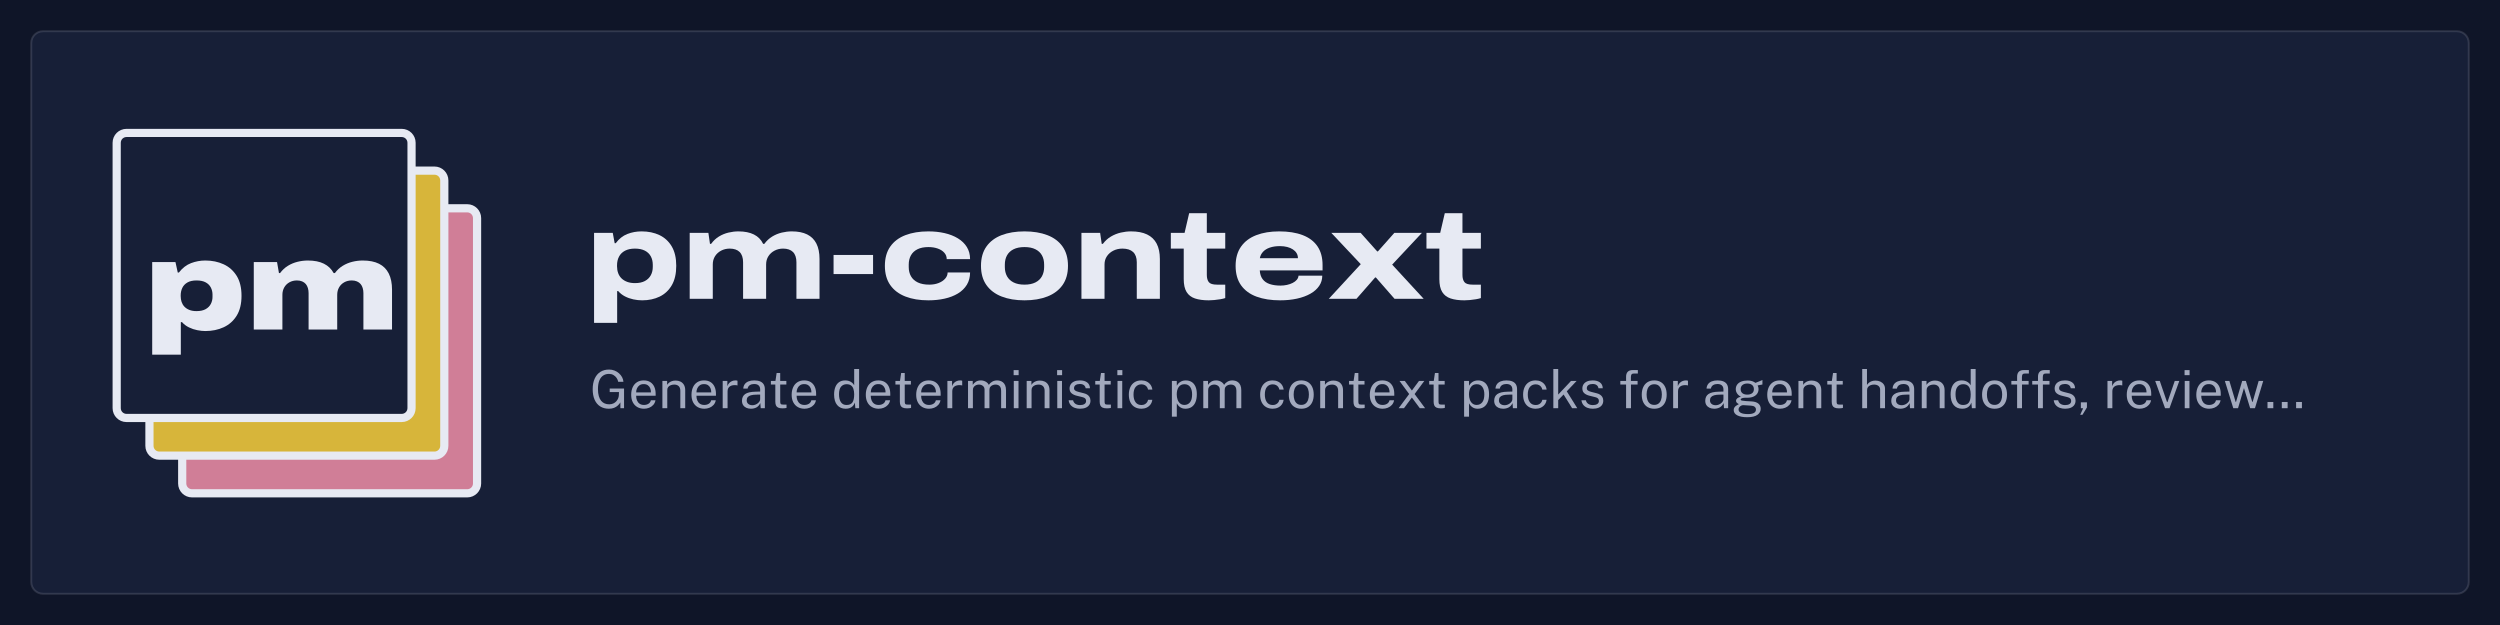
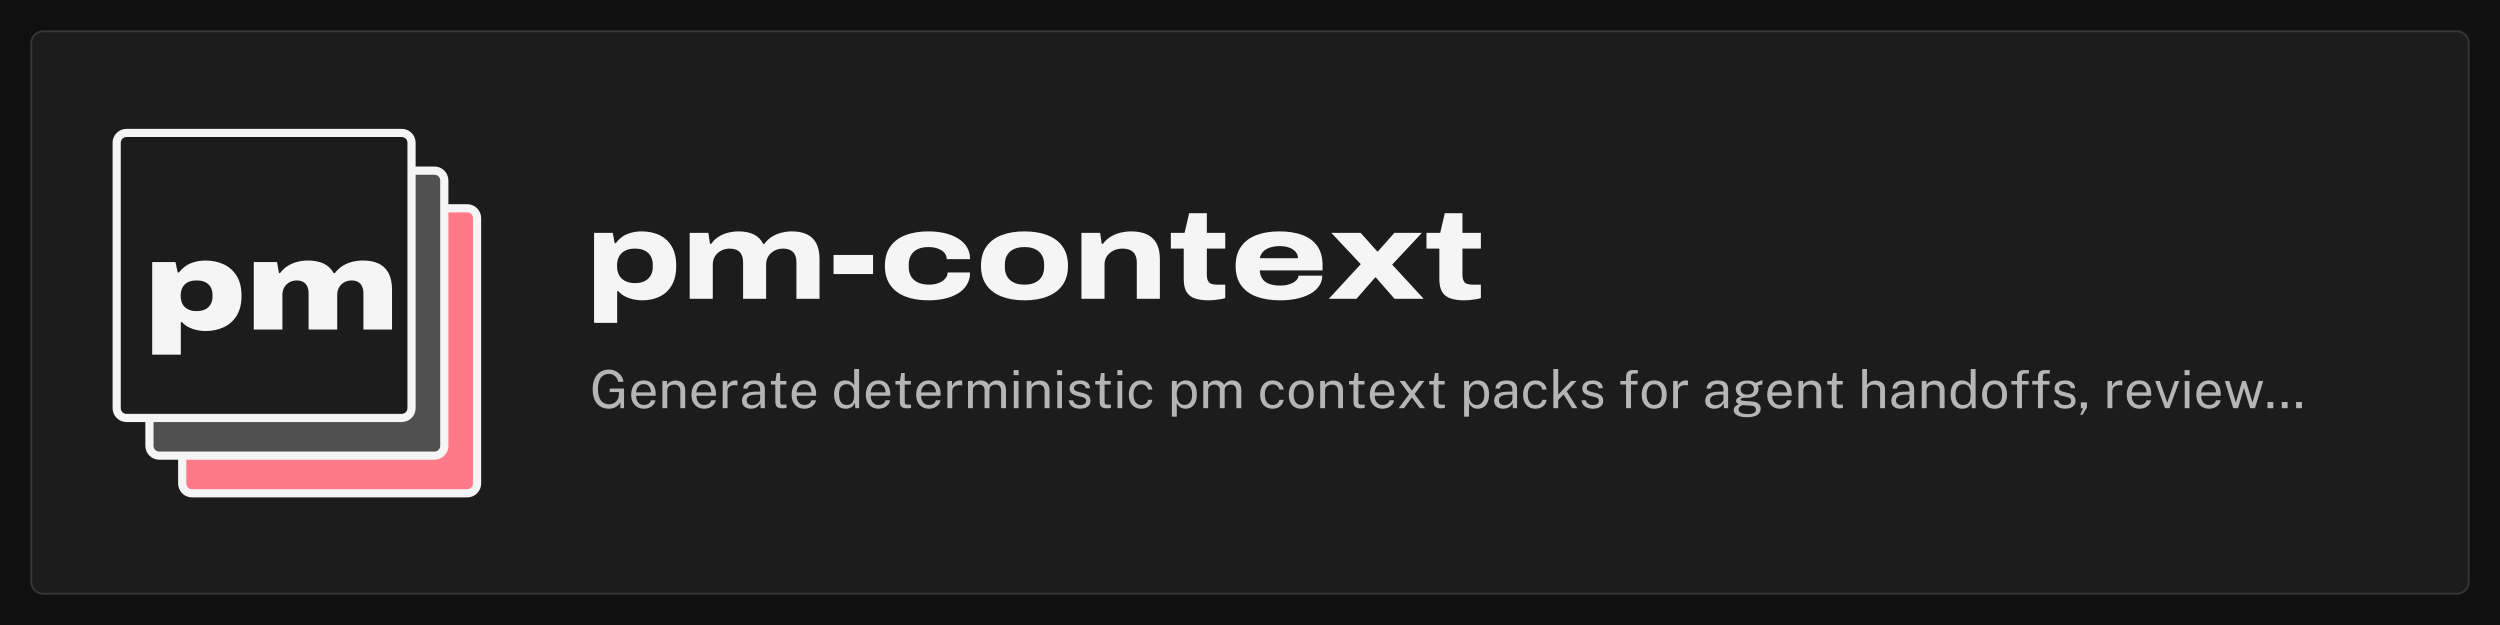
<svg xmlns="http://www.w3.org/2000/svg" width="1280" height="320" viewBox="0 0 1280 320" role="img" aria-label="pm-context: Generate deterministic pm context packs for agent handoffs, reviews, and status briefs">
-   <rect width="1280" height="320" fill="#0F1528" />
-   <rect x="16" y="16" width="1248" height="288" rx="6" fill="#171F37" stroke="#E7EAF3" stroke-opacity=".14" />
-   <g fill="#E7EAF3">
+   <rect width="1280" height="320" fill="#101010" />
+   <rect x="16" y="16" width="1248" height="288" rx="6" fill="#1C1C1C" stroke="#F5F5F5" stroke-opacity=".14" />
+   <g fill="#F5F5F5">
    <g transform="translate(48 58) scale(0.8387097)">
-       <g stroke="#E7EAF3" stroke-width="5" stroke-linejoin="round">
-         <rect x="54" y="58" width="180" height="174" rx="6" fill="#D07E97" />
-         <rect x="34" y="35" width="180" height="174" rx="6" fill="#D7B53A" />
-         <rect x="14" y="12" width="180" height="174" rx="6" fill="#171F37" />
+       <g stroke="#F5F5F5" stroke-width="5" stroke-linejoin="round">
+         <rect x="54" y="58" width="180" height="174" rx="6" fill="#FF7A88" />
+         <rect x="34" y="35" width="180" height="174" rx="6" fill="#505050" />
+         <rect x="14" y="12" width="180" height="174" rx="6" fill="#1C1C1C" />
      </g>
-       <g fill="#E7EAF3">
+       <g fill="#F5F5F5">
        <path transform="translate(31.000 132) scale(0.078 -0.078)" d="M60 -197V528H242L260 446H269Q310 499 364.0 519.5Q418 540 476 540Q555 540 619.0 510.5Q683 481 721.0 420.0Q759 359 759 264Q759 169 721.0 108.0Q683 47 619.0 17.5Q555 -12 476 -12Q448 -12 414.0 -5.5Q380 1 348.0 16.5Q316 32 293 58H284V-197ZM407 144Q451 144 478.5 159.5Q506 175 519.0 200.5Q532 226 532 255V273Q532 303 519.0 328.5Q506 354 478.5 369.0Q451 384 407 384Q363 384 335.5 368.0Q308 352 295.5 325.5Q283 299 283 267V261Q283 237 290.0 216.0Q297 195 312.0 179.0Q327 163 350.5 153.5Q374 144 407 144Z" />
        <path transform="translate(93.010 132) scale(0.078 -0.078)" d="M60 0V528H242L257 442H266Q292 477 327.0 498.5Q362 520 402.5 530.0Q443 540 484 540Q559 540 609.0 515.0Q659 490 685 442H695Q721 477 756.0 498.5Q791 520 831.5 530.0Q872 540 913 540Q990 540 1040.5 514.5Q1091 489 1116.5 438.0Q1142 387 1142 312V0H918V285Q918 306 912.5 324.5Q907 343 896.0 356.0Q885 369 867.5 376.5Q850 384 827 384Q794 384 768.0 369.5Q742 355 727.5 329.5Q713 304 713 271V0H489V285Q489 306 483.5 324.5Q478 343 467.0 356.0Q456 369 438.5 376.5Q421 384 398 384Q365 384 339.0 369.5Q313 355 298.5 329.5Q284 304 284 271V0Z" />
      </g>
    </g>
    <g data-role="name">
      <path transform="translate(300.000 153) scale(0.064 -0.064)" d="M65.022 -192.435V527.543H214.607L229.868 445.087H238.412Q277.585 497.63 331.129 518.587Q384.672 539.543 445.412 539.543Q525.781 539.543 588.183 509.815Q650.585 480.087 686.531 419.087Q722.477 358.087 722.477 264Q722.477 169.913 686.759 108.685Q651.042 47.457 589.553 17.728Q528.064 -12 449.521 -12Q415.129 -12 379.303 -4.359Q343.477 3.283 311.933 19.696Q280.39 36.109 257.846 62.109H249.759V-192.435ZM392.847 125.738Q440.043 125.738 471.424 142.38Q502.804 159.021 518.772 188.402Q534.739 217.782 534.739 255.457V272.087Q534.739 310.761 518.772 340.142Q502.804 369.522 470.967 385.664Q439.13 401.805 391.934 401.805Q344.738 401.805 312.673 384.892Q280.607 367.979 264.683 337.827Q248.759 307.674 248.759 267.457V260.543Q248.759 230.608 257.814 205.728Q266.868 180.847 285.064 163.249Q303.26 145.651 330.184 135.695Q357.108 125.738 392.847 125.738Z" />
      <path transform="translate(348.960 153) scale(0.064 -0.064)" d="M65.022 0V527.543H214.607L227.325 439.717H236.325Q263.238 476.543 298.694 498.272Q334.151 520 374.651 529.772Q415.151 539.543 454.781 539.543Q529.325 539.543 578.868 514.772Q628.412 490 652.585 439.717H662.129Q689.499 476.543 725.183 498.272Q760.868 520 801.368 529.772Q841.868 539.543 881.955 539.543Q955.759 539.543 1004.89 515.185Q1054.02 490.826 1078.835 441.652Q1103.65 392.479 1103.65 318.392V0H918.913V292.761Q918.913 319.696 911.815 340.479Q904.717 361.262 891.206 374.718Q877.695 388.175 857.684 394.99Q837.673 401.805 812.391 401.805Q775.282 401.805 744.26 385.707Q713.238 369.609 694.857 341.142Q676.477 312.674 676.477 275.109V0H492.196V292.761Q492.196 319.696 485.098 340.479Q478 361.262 464.489 374.718Q450.978 388.175 430.967 394.99Q410.956 401.805 385.217 401.805Q348.108 401.805 317.086 385.707Q286.064 369.609 267.912 341.142Q249.759 312.674 249.759 275.109V0Z" />
      <path transform="translate(423.584 153) scale(0.064 -0.064)" d="M50 198.131V350.956H366V198.131Z" />
      <path transform="translate(450.208 153) scale(0.064 -0.064)" d="M392.564 -12Q286.76 -12 208.554 18.5Q130.348 49 87.457 110.228Q44.565 171.457 44.565 264Q44.565 356.543 87.457 417.815Q130.348 479.087 208.554 509.315Q286.76 539.543 392.564 539.543Q461.542 539.543 521.977 525.772Q582.412 512 628.531 483.957Q674.65 455.913 700.368 414.326Q726.085 372.739 726.085 317.652H539.261Q539.261 347.131 519.75 368.914Q500.239 390.696 467.315 402.381Q434.391 414.066 392.564 414.066Q340.369 414.066 305.303 396.609Q270.238 379.153 252.814 347.685Q235.39 316.218 235.39 274V254Q235.39 212.239 253.314 180.543Q271.238 148.847 307.847 131.162Q344.456 113.478 399.738 113.478Q441.108 113.478 474.304 126.434Q507.5 139.391 526.967 161.673Q546.435 183.956 546.435 210.891H726.085Q726.085 154.261 700.139 112.174Q674.194 70.087 628.574 42.543Q582.955 15 522.249 1.5Q461.542 -12 392.564 -12Z" />
      <path transform="translate(499.552 153) scale(0.064 -0.064)" d="M390.391 -12Q285.043 -12 206.837 18.728Q128.63 49.457 85.511 110.685Q42.392 171.913 42.392 264Q42.392 356.543 85.511 417.815Q128.63 479.087 206.837 509.315Q285.043 539.543 390.391 539.543Q495.738 539.543 573.945 509.315Q652.151 479.087 695.27 417.815Q738.39 356.543 738.39 264Q738.39 171.913 695.27 110.685Q652.151 49.457 573.945 18.728Q495.738 -12 390.391 -12ZM390.391 113.478Q442.586 113.478 477.652 131.162Q512.717 148.847 530.141 180.543Q547.565 212.239 547.565 254V274Q547.565 316.218 530.141 347.685Q512.717 379.153 477.652 396.609Q442.586 414.066 390.391 414.066Q338.195 414.066 303.129 396.609Q268.064 379.153 250.64 347.685Q233.216 316.218 233.216 274V254Q233.216 212.239 250.64 180.543Q268.064 148.847 303.129 131.162Q338.195 113.478 390.391 113.478Z" />
      <path transform="translate(549.536 153) scale(0.064 -0.064)" d="M65.022 0V527.543H214.607L227.325 439.717H236.325Q264.238 476.543 300.966 498.272Q337.694 520 379.194 529.772Q420.694 539.543 461.868 539.543Q538.585 539.543 589.716 515.185Q640.846 490.826 666.661 441.652Q692.477 392.479 692.477 318.392V0H507.739V292.761Q507.739 319.696 500.141 340.479Q492.543 361.262 478.032 374.718Q463.521 388.175 442.282 394.99Q421.043 401.805 393.217 401.805Q353.564 401.805 321.042 385.707Q288.521 369.609 269.14 341.142Q249.759 312.674 249.759 275.109V0Z" />
      <path transform="translate(597.856 153) scale(0.064 -0.064)" d="M328.846 -12Q263.238 -12 218.542 2.913Q173.847 17.826 151.097 54.783Q128.348 91.739 128.348 157.826V402.066H25.174V527.543H135.065L171.76 684.804H313.085V527.543H460.433V402.066H313.085V191.738Q313.085 153.651 329.031 133.564Q344.976 113.478 394.693 113.478H460.433V6.087Q446.433 1.087 421.944 -3.185Q397.455 -7.457 372.194 -9.728Q346.933 -12 328.846 -12Z" />
      <path transform="translate(629.920 153) scale(0.064 -0.064)" d="M398.564 -12Q290.586 -12 210.565 17.228Q130.543 46.457 86.468 107.728Q42.392 169 42.392 263.543Q42.392 356.087 85.739 417.587Q129.087 479.087 207.521 509.315Q285.956 539.543 390.847 539.543Q500.738 539.543 578.488 509.859Q656.238 480.174 697.129 420.315Q738.02 360.457 738.02 269.935V227.37H235.759Q238.216 184.891 258.183 157.837Q278.151 130.782 314.76 118.326Q351.369 105.869 401.478 105.869Q427.825 105.869 453.151 111.413Q478.478 116.956 498.815 127.228Q519.152 137.5 531.717 152.097Q544.283 166.695 545.652 185.261H735.65Q735.65 139.826 710.803 103.239Q685.955 66.652 640.792 40.968Q595.629 15.283 533.825 1.641Q472.021 -12 398.564 -12ZM236.303 324.804H540.935Q540.935 347.283 530.424 365.022Q519.913 382.761 500.532 395.446Q481.152 408.131 454.771 414.903Q428.391 421.674 397.195 421.674Q349.999 421.674 315.662 409.718Q281.325 397.761 261.314 375.75Q241.303 353.739 236.303 324.804Z" />
      <path transform="translate(679.840 153) scale(0.064 -0.064)" d="M7.652 0 263.63 277.261 28.087 527.543H262.78L394.955 379.564H400.868L532.13 527.543H752.562L514.845 273.63L767.106 0H533.956L384.521 170.783H378.607L229.085 0Z" />
      <path transform="translate(728.736 153) scale(0.064 -0.064)" d="M328.846 -12Q263.238 -12 218.542 2.913Q173.847 17.826 151.097 54.783Q128.348 91.739 128.348 157.826V402.066H25.174V527.543H135.065L171.76 684.804H313.085V527.543H460.433V402.066H313.085V191.738Q313.085 153.651 329.031 133.564Q344.976 113.478 394.693 113.478H460.433V6.087Q446.433 1.087 421.944 -3.185Q397.455 -7.457 372.194 -9.728Q346.933 -12 328.846 -12Z" />
    </g>
-     <g data-role="tagline" fill="#A2A9BD">
+     <g data-role="tagline" fill="#B5B5B5">
      <path transform="translate(302.000 209) scale(0.0135 -0.0135)" d="M721.75 -20Q531.5 -20 393.578 67.266Q255.656 154.531 181.812 319.719Q107.969 484.906 107.969 719.312Q107.969 954.812 183.703 1122.0Q259.438 1289.188 399.25 1377.594Q539.062 1466 730 1466Q839.25 1466 935.234 1427.906Q1031.219 1389.812 1105.188 1324.156Q1179.156 1258.5 1223.484 1174.984Q1267.812 1091.469 1273.75 1000.312H1076.094Q1061.781 1080.312 1013.906 1148.969Q966.031 1217.625 892.438 1259.562Q818.844 1301.5 726.562 1301.5Q602.406 1301.5 507.75 1240.031Q413.094 1178.562 360.484 1050.656Q307.875 922.75 307.875 723.438Q307.875 568.781 339.969 459.062Q372.062 349.344 429.344 280.422Q486.625 211.5 564.203 179.438Q641.781 147.375 732.406 147.375Q822.625 147.375 890.109 179.062Q957.594 210.75 1002.969 261.422Q1048.344 312.094 1072.422 370.547Q1096.5 429 1099.25 482.875L1105.094 611H753.344V747L1297.219 745.625V0H1158.375V220.375Q1120.406 157.781 1062.031 102.984Q1003.656 48.188 920.078 14.094Q836.5 -20 721.75 -20Z" />
      <path transform="translate(321.791 209) scale(0.0135 -0.0135)" d="M590.281 -20Q445.688 -20 335.656 42.875Q225.625 105.75 163.859 223.75Q102.094 341.75 102.094 506.625Q102.094 669.719 158.031 793.078Q213.969 916.438 320.312 985.219Q426.656 1054 576.906 1054Q722.938 1054 823.797 991.219Q924.656 928.438 977.219 813.5Q1029.781 698.562 1029.781 541.625V473.938H289.188Q288.844 375.844 321.312 296.484Q353.781 217.125 420.109 170.25Q486.438 123.375 586.844 123.375Q685.781 123.375 757.484 168.969Q829.188 214.562 849.25 302.125H1023.281Q1004.656 196.969 939.5 124.953Q874.344 52.938 782.594 16.469Q690.844 -20 590.281 -20ZM289.812 598.75H851.906Q851.906 687.625 821.781 759.188Q791.656 830.75 730.438 872.406Q669.219 914.062 575.594 914.062Q478.5 914.062 414.984 867.484Q351.469 820.906 320.312 748.359Q289.156 675.812 289.812 598.75Z" />
      <path transform="translate(337.087 209) scale(0.0135 -0.0135)" d="M152.5 0V1034H332.094V883.781Q357.375 927.281 401.547 964.891Q445.719 1002.5 509.562 1025.5Q573.406 1048.5 655.719 1048.5Q753.938 1048.5 836.438 1009.562Q918.938 970.625 968.484 888.375Q1018.031 806.125 1018.031 676.188V0H832.781V657.969Q832.781 779.188 769.516 837.688Q706.25 896.188 604.5 896.188Q535.156 896.188 473.828 873.688Q412.5 851.188 374.953 805.703Q337.406 760.219 337.406 690.781V0Z" />
      <path transform="translate(352.666 209) scale(0.0135 -0.0135)" d="M590.281 -20Q445.688 -20 335.656 42.875Q225.625 105.75 163.859 223.75Q102.094 341.75 102.094 506.625Q102.094 669.719 158.031 793.078Q213.969 916.438 320.312 985.219Q426.656 1054 576.906 1054Q722.938 1054 823.797 991.219Q924.656 928.438 977.219 813.5Q1029.781 698.562 1029.781 541.625V473.938H289.188Q288.844 375.844 321.312 296.484Q353.781 217.125 420.109 170.25Q486.438 123.375 586.844 123.375Q685.781 123.375 757.484 168.969Q829.188 214.562 849.25 302.125H1023.281Q1004.656 196.969 939.5 124.953Q874.344 52.938 782.594 16.469Q690.844 -20 590.281 -20ZM289.812 598.75H851.906Q851.906 687.625 821.781 759.188Q791.656 830.75 730.438 872.406Q669.219 914.062 575.594 914.062Q478.5 914.062 414.984 867.484Q351.469 820.906 320.312 748.359Q289.156 675.812 289.812 598.75Z" />
      <path transform="translate(367.961 209) scale(0.0135 -0.0135)" d="M152.5 0V1034H329V834.625Q354.969 909.094 402.094 957.594Q449.219 1006.094 509.688 1030.047Q570.156 1054 635.312 1054Q658.062 1054 679.781 1051.047Q701.5 1048.094 713.969 1040.875V861.875Q699.156 868.781 675.656 871.406Q652.156 874.031 636 874.375Q574.25 878.156 520.219 866.797Q466.188 855.438 424.953 827.25Q383.719 799.062 360.562 753.344Q337.406 707.625 337.406 643V0Z" />
      <path transform="translate(378.518 209) scale(0.0135 -0.0135)" d="M442.688 -20Q342.406 -20 265.5 15.703Q188.594 51.406 145.344 118.344Q102.094 185.281 102.094 279.812Q102.094 451.75 221.812 535.891Q341.531 620.031 607.125 625.938L791.469 631.188V711.938Q791.469 807.219 734.438 862.703Q677.406 918.188 558.031 917.5Q468.812 917.156 401.125 875.859Q333.438 834.562 314.031 742.188H150.625Q156.625 842.531 207.547 912.125Q258.469 981.719 350.094 1017.859Q441.719 1054 566.844 1054Q701.562 1054 791.094 1015.953Q880.625 977.906 925.25 903.766Q969.875 829.625 969.875 721.5V0H811.938L798.281 194.188Q738.5 73.438 646.219 26.719Q553.938 -20 442.688 -20ZM498.312 113.125Q550.594 113.125 602.328 131.984Q654.062 150.844 696.672 183.438Q739.281 216.031 765.203 256.406Q791.125 296.781 791.469 339.5V516.75L638.25 514.125Q519.312 512.156 440.141 489.828Q360.969 467.5 321.172 420.797Q281.375 374.094 281.375 297.5Q281.375 210.625 342.203 161.875Q403.031 113.125 498.312 113.125Z" />
      <path transform="translate(393.449 209) scale(0.0135 -0.0135)" d="M531.844 -5.5Q424.625 -5.5 365.656 23.844Q306.688 53.188 283.516 110.031Q260.344 166.875 260.344 249.875V898.625H92.344V1034H265.156L310.031 1335H445.562V1034.688H678.781V898.625H445.562L446.25 256.062Q446.25 200.906 457.375 175.453Q468.5 150 495.953 142.875Q523.406 135.75 571.906 135.75H685.344V12.062Q665.656 4.688 627.203 -0.406Q588.75 -5.5 531.844 -5.5Z" />
      <path transform="translate(403.952 209) scale(0.0135 -0.0135)" d="M590.281 -20Q445.688 -20 335.656 42.875Q225.625 105.75 163.859 223.75Q102.094 341.75 102.094 506.625Q102.094 669.719 158.031 793.078Q213.969 916.438 320.312 985.219Q426.656 1054 576.906 1054Q722.938 1054 823.797 991.219Q924.656 928.438 977.219 813.5Q1029.781 698.562 1029.781 541.625V473.938H289.188Q288.844 375.844 321.312 296.484Q353.781 217.125 420.109 170.25Q486.438 123.375 586.844 123.375Q685.781 123.375 757.484 168.969Q829.188 214.562 849.25 302.125H1023.281Q1004.656 196.969 939.5 124.953Q874.344 52.938 782.594 16.469Q690.844 -20 590.281 -20ZM289.812 598.75H851.906Q851.906 687.625 821.781 759.188Q791.656 830.75 730.438 872.406Q669.219 914.062 575.594 914.062Q478.5 914.062 414.984 867.484Q351.469 820.906 320.312 748.359Q289.156 675.812 289.812 598.75Z" />
      <path transform="translate(419.248 209) scale(0.0135 -0.0135)" d="" />
      <path transform="translate(425.808 209) scale(0.0135 -0.0135)" d="M529.594 -20Q328.062 -20 210.438 118.0Q92.812 256 92.812 521.375Q92.812 682.406 139.984 802.062Q187.156 921.719 281.094 987.859Q375.031 1054 515.156 1054Q589.594 1054 646.984 1035.188Q704.375 1016.375 746.156 987.422Q787.938 958.469 814.703 927.047Q841.469 895.625 854.312 870.062V1486H1040.875V0H899.094L879.344 212Q869.219 181.625 847.297 142.234Q825.375 102.844 785.562 65.625Q745.75 28.406 682.953 4.203Q620.156 -20 529.594 -20ZM562.531 122.062Q719.125 122.062 786.719 217.656Q854.312 313.25 854.312 529.906Q853 650.781 823.828 735.828Q794.656 820.875 732.109 865.406Q669.562 909.938 566.469 909.938Q438.781 909.938 358.641 819.156Q278.5 728.375 278.5 529.906Q278.5 336.219 350.766 229.141Q423.031 122.062 562.531 122.062Z" />
      <path transform="translate(441.914 209) scale(0.0135 -0.0135)" d="M590.281 -20Q445.688 -20 335.656 42.875Q225.625 105.75 163.859 223.75Q102.094 341.75 102.094 506.625Q102.094 669.719 158.031 793.078Q213.969 916.438 320.312 985.219Q426.656 1054 576.906 1054Q722.938 1054 823.797 991.219Q924.656 928.438 977.219 813.5Q1029.781 698.562 1029.781 541.625V473.938H289.188Q288.844 375.844 321.312 296.484Q353.781 217.125 420.109 170.25Q486.438 123.375 586.844 123.375Q685.781 123.375 757.484 168.969Q829.188 214.562 849.25 302.125H1023.281Q1004.656 196.969 939.5 124.953Q874.344 52.938 782.594 16.469Q690.844 -20 590.281 -20ZM289.812 598.75H851.906Q851.906 687.625 821.781 759.188Q791.656 830.75 730.438 872.406Q669.219 914.062 575.594 914.062Q478.5 914.062 414.984 867.484Q351.469 820.906 320.312 748.359Q289.156 675.812 289.812 598.75Z" />
      <path transform="translate(457.209 209) scale(0.0135 -0.0135)" d="M531.844 -5.5Q424.625 -5.5 365.656 23.844Q306.688 53.188 283.516 110.031Q260.344 166.875 260.344 249.875V898.625H92.344V1034H265.156L310.031 1335H445.562V1034.688H678.781V898.625H445.562L446.25 256.062Q446.25 200.906 457.375 175.453Q468.5 150 495.953 142.875Q523.406 135.75 571.906 135.75H685.344V12.062Q665.656 4.688 627.203 -0.406Q588.75 -5.5 531.844 -5.5Z" />
      <path transform="translate(467.712 209) scale(0.0135 -0.0135)" d="M590.281 -20Q445.688 -20 335.656 42.875Q225.625 105.75 163.859 223.75Q102.094 341.75 102.094 506.625Q102.094 669.719 158.031 793.078Q213.969 916.438 320.312 985.219Q426.656 1054 576.906 1054Q722.938 1054 823.797 991.219Q924.656 928.438 977.219 813.5Q1029.781 698.562 1029.781 541.625V473.938H289.188Q288.844 375.844 321.312 296.484Q353.781 217.125 420.109 170.25Q486.438 123.375 586.844 123.375Q685.781 123.375 757.484 168.969Q829.188 214.562 849.25 302.125H1023.281Q1004.656 196.969 939.5 124.953Q874.344 52.938 782.594 16.469Q690.844 -20 590.281 -20ZM289.812 598.75H851.906Q851.906 687.625 821.781 759.188Q791.656 830.75 730.438 872.406Q669.219 914.062 575.594 914.062Q478.5 914.062 414.984 867.484Q351.469 820.906 320.312 748.359Q289.156 675.812 289.812 598.75Z" />
      <path transform="translate(483.008 209) scale(0.0135 -0.0135)" d="M152.5 0V1034H329V834.625Q354.969 909.094 402.094 957.594Q449.219 1006.094 509.688 1030.047Q570.156 1054 635.312 1054Q658.062 1054 679.781 1051.047Q701.5 1048.094 713.969 1040.875V861.875Q699.156 868.781 675.656 871.406Q652.156 874.031 636 874.375Q574.25 878.156 520.219 866.797Q466.188 855.438 424.953 827.25Q383.719 799.062 360.562 753.344Q337.406 707.625 337.406 643V0Z" />
      <path transform="translate(493.565 209) scale(0.0135 -0.0135)" d="M152.5 0V1034H331.406V883.781Q373.875 952.438 448.688 1003.219Q523.5 1054 643.844 1054Q700.406 1054 758.812 1034.844Q817.219 1015.688 866.031 978.047Q914.844 940.406 941.625 885.094Q990 960.938 1071.984 1007.469Q1153.969 1054 1256.562 1054Q1311.312 1054 1370.328 1037.422Q1429.344 1020.844 1479.828 979.625Q1530.312 938.406 1561.953 864.812Q1593.594 791.219 1593.594 676.188V0H1408.344V657.969Q1408.344 751.688 1378.031 803.578Q1347.719 855.469 1299.531 876.172Q1251.344 896.875 1196.406 896.875Q1147.719 896.875 1093.797 878.141Q1039.875 859.406 1002.016 814.406Q964.156 769.406 964.156 690.781V0H779.594V711.781Q779.594 773.344 747.156 814.406Q714.719 855.469 666.375 876.172Q618.031 896.875 569.656 896.875Q517.031 896.875 463.438 875.844Q409.844 854.812 373.625 809.156Q337.406 763.5 337.406 690.781V0Z" />
      <path transform="translate(516.920 209) scale(0.0135 -0.0135)" d="M158.406 0V1034H337.438V0ZM152.5 1253.188V1444.688H342.031V1253.188Z" />
      <path transform="translate(523.602 209) scale(0.0135 -0.0135)" d="M152.5 0V1034H332.094V883.781Q357.375 927.281 401.547 964.891Q445.719 1002.5 509.562 1025.5Q573.406 1048.5 655.719 1048.5Q753.938 1048.5 836.438 1009.562Q918.938 970.625 968.484 888.375Q1018.031 806.125 1018.031 676.188V0H832.781V657.969Q832.781 779.188 769.516 837.688Q706.25 896.188 604.5 896.188Q535.156 896.188 473.828 873.688Q412.5 851.188 374.953 805.703Q337.406 760.219 337.406 690.781V0Z" />
      <path transform="translate(539.181 209) scale(0.0135 -0.0135)" d="M158.406 0V1034H337.438V0ZM152.5 1253.188V1444.688H342.031V1253.188Z" />
      <path transform="translate(545.864 209) scale(0.0135 -0.0135)" d="M525.156 -20Q417.156 -20 324.609 13.719Q232.062 47.438 171.141 118.594Q110.219 189.75 94.781 300.75H262.688Q276.344 240.25 312.953 199.516Q349.562 158.781 404.234 138.328Q458.906 117.875 524.469 117.875Q628.844 117.875 692.797 157.0Q756.75 196.125 756.75 277Q756.75 334.219 723.188 368.438Q689.625 402.656 618.969 419.219L404.938 472.094Q279.906 502.375 205.312 566.219Q130.719 630.062 130.031 745.438Q129.688 835.531 173.688 905.0Q217.688 974.469 305.469 1014.234Q393.25 1054 523.906 1054Q692.594 1054 795.922 978.406Q899.25 902.812 903.844 756.625H740.406Q730.062 831.188 673.953 874.688Q617.844 918.188 522.188 918.188Q423.562 918.188 361.453 878.562Q299.344 838.938 299.344 756.438Q299.344 701.219 343.547 669.625Q387.75 638.031 473.375 617.469L680.531 564.594Q752.312 545.844 799.047 514.688Q845.781 483.531 873.031 445.547Q900.281 407.562 911.625 366.328Q922.969 325.094 922.969 287.188Q922.969 191.938 875.891 123.328Q828.812 54.719 740.031 17.359Q651.25 -20 525.156 -20Z" />
      <path transform="translate(559.526 209) scale(0.0135 -0.0135)" d="M531.844 -5.5Q424.625 -5.5 365.656 23.844Q306.688 53.188 283.516 110.031Q260.344 166.875 260.344 249.875V898.625H92.344V1034H265.156L310.031 1335H445.562V1034.688H678.781V898.625H445.562L446.25 256.062Q446.25 200.906 457.375 175.453Q468.5 150 495.953 142.875Q523.406 135.75 571.906 135.75H685.344V12.062Q665.656 4.688 627.203 -0.406Q588.75 -5.5 531.844 -5.5Z" />
      <path transform="translate(570.029 209) scale(0.0135 -0.0135)" d="M158.406 0V1034H337.438V0ZM152.5 1253.188V1444.688H342.031V1253.188Z" />
      <path transform="translate(576.712 209) scale(0.0135 -0.0135)" d="M568.531 -20Q429.062 -20 321.562 40.766Q214.062 101.531 153.438 220.547Q92.812 339.562 92.812 513.312Q92.812 674.625 148.344 796.297Q203.875 917.969 310.391 985.984Q416.906 1054 568.531 1054Q679.75 1054 768.438 1011.359Q857.125 968.719 913.891 890.688Q970.656 812.656 984.469 706.5H820.406Q811.156 761.094 778.797 806.281Q746.438 851.469 693.5 878.297Q640.562 905.125 569.562 905.125Q436.812 905.125 353.578 809.156Q270.344 713.188 270.344 514.688Q270.344 335.844 346.906 228.266Q423.469 120.688 572.312 120.688Q642.969 120.688 695.734 148.547Q748.5 176.406 780.688 221.594Q812.875 266.781 821.781 318.625H982.75Q969.625 215.188 912.516 138.875Q855.406 62.562 766.891 21.281Q678.375 -20 568.531 -20Z" />
      <path transform="translate(591.386 209) scale(0.0135 -0.0135)" d="" />
      <path transform="translate(597.947 209) scale(0.0135 -0.0135)" d="M152.5 -322V1034H336.781L339.406 853.625Q356.594 885.75 385.234 920.625Q413.875 955.5 455.531 985.938Q497.188 1016.375 552.625 1035.188Q608.062 1054 678.844 1054Q802.594 1054 897.125 997.656Q991.656 941.312 1044.938 825.109Q1098.219 708.906 1098.219 530.5Q1098.219 353.188 1046.594 230.422Q994.969 107.656 897.812 43.828Q800.656 -20 664.406 -20Q595 -20 541.453 -0.516Q487.906 18.969 448.469 50.578Q409.031 82.188 382.281 117.891Q355.531 153.594 338.719 187.031V-322ZM629.344 124.125Q757.344 124.125 838.344 221.719Q919.344 319.312 919.344 525.25Q919.344 701.781 845.234 805.859Q771.125 909.938 629.344 909.938Q485.281 909.938 411.016 803.234Q336.75 696.531 336.75 525.25Q336.75 413.688 369.828 322.672Q402.906 231.656 467.938 177.891Q532.969 124.125 629.344 124.125Z" />
      <path transform="translate(614.025 209) scale(0.0135 -0.0135)" d="M152.5 0V1034H331.406V883.781Q373.875 952.438 448.688 1003.219Q523.5 1054 643.844 1054Q700.406 1054 758.812 1034.844Q817.219 1015.688 866.031 978.047Q914.844 940.406 941.625 885.094Q990 960.938 1071.984 1007.469Q1153.969 1054 1256.562 1054Q1311.312 1054 1370.328 1037.422Q1429.344 1020.844 1479.828 979.625Q1530.312 938.406 1561.953 864.812Q1593.594 791.219 1593.594 676.188V0H1408.344V657.969Q1408.344 751.688 1378.031 803.578Q1347.719 855.469 1299.531 876.172Q1251.344 896.875 1196.406 896.875Q1147.719 896.875 1093.797 878.141Q1039.875 859.406 1002.016 814.406Q964.156 769.406 964.156 690.781V0H779.594V711.781Q779.594 773.344 747.156 814.406Q714.719 855.469 666.375 876.172Q618.031 896.875 569.656 896.875Q517.031 896.875 463.438 875.844Q409.844 854.812 373.625 809.156Q337.406 763.5 337.406 690.781V0Z" />
      <path transform="translate(637.380 209) scale(0.0135 -0.0135)" d="" />
      <path transform="translate(643.942 209) scale(0.0135 -0.0135)" d="M568.531 -20Q429.062 -20 321.562 40.766Q214.062 101.531 153.438 220.547Q92.812 339.562 92.812 513.312Q92.812 674.625 148.344 796.297Q203.875 917.969 310.391 985.984Q416.906 1054 568.531 1054Q679.75 1054 768.438 1011.359Q857.125 968.719 913.891 890.688Q970.656 812.656 984.469 706.5H820.406Q811.156 761.094 778.797 806.281Q746.438 851.469 693.5 878.297Q640.562 905.125 569.562 905.125Q436.812 905.125 353.578 809.156Q270.344 713.188 270.344 514.688Q270.344 335.844 346.906 228.266Q423.469 120.688 572.312 120.688Q642.969 120.688 695.734 148.547Q748.5 176.406 780.688 221.594Q812.875 266.781 821.781 318.625H982.75Q969.625 215.188 912.516 138.875Q855.406 62.562 766.891 21.281Q678.375 -20 568.531 -20Z" />
      <path transform="translate(658.616 209) scale(0.0135 -0.0135)" d="M566.938 -20Q424 -20 317.328 41.438Q210.656 102.875 151.734 221.719Q92.812 340.562 92.812 512.625Q92.812 674.969 147.844 796.812Q202.875 918.656 308.906 986.328Q414.938 1054 567.625 1054Q710.594 1054 815.953 991.375Q921.312 928.75 979.562 808.047Q1037.812 687.344 1037.812 512.625Q1037.812 354.688 984.141 234.859Q930.469 115.031 825.922 47.516Q721.375 -20 566.938 -20ZM567.625 125.5Q660.469 125.5 724.453 172.922Q788.438 220.344 821.578 308.25Q854.719 396.156 854.719 517.438Q854.719 627.906 825.516 716.594Q796.312 805.281 732.984 856.922Q669.656 908.562 567.625 908.562Q473.781 908.562 408.812 862.172Q343.844 815.781 310.203 728.078Q276.562 640.375 276.562 517.438Q276.562 407.969 306.266 319.078Q335.969 230.188 400.281 177.844Q464.594 125.5 567.625 125.5Z" />
      <path transform="translate(673.885 209) scale(0.0135 -0.0135)" d="M152.5 0V1034H332.094V883.781Q357.375 927.281 401.547 964.891Q445.719 1002.5 509.562 1025.5Q573.406 1048.5 655.719 1048.5Q753.938 1048.5 836.438 1009.562Q918.938 970.625 968.484 888.375Q1018.031 806.125 1018.031 676.188V0H832.781V657.969Q832.781 779.188 769.516 837.688Q706.25 896.188 604.5 896.188Q535.156 896.188 473.828 873.688Q412.5 851.188 374.953 805.703Q337.406 760.219 337.406 690.781V0Z" />
      <path transform="translate(689.463 209) scale(0.0135 -0.0135)" d="M531.844 -5.5Q424.625 -5.5 365.656 23.844Q306.688 53.188 283.516 110.031Q260.344 166.875 260.344 249.875V898.625H92.344V1034H265.156L310.031 1335H445.562V1034.688H678.781V898.625H445.562L446.25 256.062Q446.25 200.906 457.375 175.453Q468.5 150 495.953 142.875Q523.406 135.75 571.906 135.75H685.344V12.062Q665.656 4.688 627.203 -0.406Q588.75 -5.5 531.844 -5.5Z" />
      <path transform="translate(699.966 209) scale(0.0135 -0.0135)" d="M590.281 -20Q445.688 -20 335.656 42.875Q225.625 105.75 163.859 223.75Q102.094 341.75 102.094 506.625Q102.094 669.719 158.031 793.078Q213.969 916.438 320.312 985.219Q426.656 1054 576.906 1054Q722.938 1054 823.797 991.219Q924.656 928.438 977.219 813.5Q1029.781 698.562 1029.781 541.625V473.938H289.188Q288.844 375.844 321.312 296.484Q353.781 217.125 420.109 170.25Q486.438 123.375 586.844 123.375Q685.781 123.375 757.484 168.969Q829.188 214.562 849.25 302.125H1023.281Q1004.656 196.969 939.5 124.953Q874.344 52.938 782.594 16.469Q690.844 -20 590.281 -20ZM289.812 598.75H851.906Q851.906 687.625 821.781 759.188Q791.656 830.75 730.438 872.406Q669.219 914.062 575.594 914.062Q478.5 914.062 414.984 867.484Q351.469 820.906 320.312 748.359Q289.156 675.812 289.812 598.75Z" />
      <path transform="translate(715.262 209) scale(0.0135 -0.0135)" d="M62.5 0 461.125 537.375 94.562 1034H296.375L564.75 670.875L833.75 1034H1035.562L667.625 537.375L1066.25 0H865.094L564.062 405.25L264.969 0Z" />
      <path transform="translate(730.503 209) scale(0.0135 -0.0135)" d="M531.844 -5.5Q424.625 -5.5 365.656 23.844Q306.688 53.188 283.516 110.031Q260.344 166.875 260.344 249.875V898.625H92.344V1034H265.156L310.031 1335H445.562V1034.688H678.781V898.625H445.562L446.25 256.062Q446.25 200.906 457.375 175.453Q468.5 150 495.953 142.875Q523.406 135.75 571.906 135.75H685.344V12.062Q665.656 4.688 627.203 -0.406Q588.75 -5.5 531.844 -5.5Z" />
      <path transform="translate(741.006 209) scale(0.0135 -0.0135)" d="" />
      <path transform="translate(747.567 209) scale(0.0135 -0.0135)" d="M152.5 -322V1034H336.781L339.406 853.625Q356.594 885.75 385.234 920.625Q413.875 955.5 455.531 985.938Q497.188 1016.375 552.625 1035.188Q608.062 1054 678.844 1054Q802.594 1054 897.125 997.656Q991.656 941.312 1044.938 825.109Q1098.219 708.906 1098.219 530.5Q1098.219 353.188 1046.594 230.422Q994.969 107.656 897.812 43.828Q800.656 -20 664.406 -20Q595 -20 541.453 -0.516Q487.906 18.969 448.469 50.578Q409.031 82.188 382.281 117.891Q355.531 153.594 338.719 187.031V-322ZM629.344 124.125Q757.344 124.125 838.344 221.719Q919.344 319.312 919.344 525.25Q919.344 701.781 845.234 805.859Q771.125 909.938 629.344 909.938Q485.281 909.938 411.016 803.234Q336.75 696.531 336.75 525.25Q336.75 413.688 369.828 322.672Q402.906 231.656 467.938 177.891Q532.969 124.125 629.344 124.125Z" />
      <path transform="translate(763.646 209) scale(0.0135 -0.0135)" d="M442.688 -20Q342.406 -20 265.5 15.703Q188.594 51.406 145.344 118.344Q102.094 185.281 102.094 279.812Q102.094 451.75 221.812 535.891Q341.531 620.031 607.125 625.938L791.469 631.188V711.938Q791.469 807.219 734.438 862.703Q677.406 918.188 558.031 917.5Q468.812 917.156 401.125 875.859Q333.438 834.562 314.031 742.188H150.625Q156.625 842.531 207.547 912.125Q258.469 981.719 350.094 1017.859Q441.719 1054 566.844 1054Q701.562 1054 791.094 1015.953Q880.625 977.906 925.25 903.766Q969.875 829.625 969.875 721.5V0H811.938L798.281 194.188Q738.5 73.438 646.219 26.719Q553.938 -20 442.688 -20ZM498.312 113.125Q550.594 113.125 602.328 131.984Q654.062 150.844 696.672 183.438Q739.281 216.031 765.203 256.406Q791.125 296.781 791.469 339.5V516.75L638.25 514.125Q519.312 512.156 440.141 489.828Q360.969 467.5 321.172 420.797Q281.375 374.094 281.375 297.5Q281.375 210.625 342.203 161.875Q403.031 113.125 498.312 113.125Z" />
      <path transform="translate(778.577 209) scale(0.0135 -0.0135)" d="M568.531 -20Q429.062 -20 321.562 40.766Q214.062 101.531 153.438 220.547Q92.812 339.562 92.812 513.312Q92.812 674.625 148.344 796.297Q203.875 917.969 310.391 985.984Q416.906 1054 568.531 1054Q679.75 1054 768.438 1011.359Q857.125 968.719 913.891 890.688Q970.656 812.656 984.469 706.5H820.406Q811.156 761.094 778.797 806.281Q746.438 851.469 693.5 878.297Q640.562 905.125 569.562 905.125Q436.812 905.125 353.578 809.156Q270.344 713.188 270.344 514.688Q270.344 335.844 346.906 228.266Q423.469 120.688 572.312 120.688Q642.969 120.688 695.734 148.547Q748.5 176.406 780.688 221.594Q812.875 266.781 821.781 318.625H982.75Q969.625 215.188 912.516 138.875Q855.406 62.562 766.891 21.281Q678.375 -20 568.531 -20Z" />
      <path transform="translate(793.251 209) scale(0.0135 -0.0135)" d="M152.5 0V1486H336.75V516.688L822.875 1034H1034.969L662.219 640.125L1060.594 0H865.031L541.375 519.125L336.75 307.75V0Z" />
      <path transform="translate(808.412 209) scale(0.0135 -0.0135)" d="M525.156 -20Q417.156 -20 324.609 13.719Q232.062 47.438 171.141 118.594Q110.219 189.75 94.781 300.75H262.688Q276.344 240.25 312.953 199.516Q349.562 158.781 404.234 138.328Q458.906 117.875 524.469 117.875Q628.844 117.875 692.797 157.0Q756.75 196.125 756.75 277Q756.75 334.219 723.188 368.438Q689.625 402.656 618.969 419.219L404.938 472.094Q279.906 502.375 205.312 566.219Q130.719 630.062 130.031 745.438Q129.688 835.531 173.688 905.0Q217.688 974.469 305.469 1014.234Q393.25 1054 523.906 1054Q692.594 1054 795.922 978.406Q899.25 902.812 903.844 756.625H740.406Q730.062 831.188 673.953 874.688Q617.844 918.188 522.188 918.188Q423.562 918.188 361.453 878.562Q299.344 838.938 299.344 756.438Q299.344 701.219 343.547 669.625Q387.75 638.031 473.375 617.469L680.531 564.594Q752.312 545.844 799.047 514.688Q845.781 483.531 873.031 445.547Q900.281 407.562 911.625 366.328Q922.969 325.094 922.969 287.188Q922.969 191.938 875.891 123.328Q828.812 54.719 740.031 17.359Q651.25 -20 525.156 -20Z" />
      <path transform="translate(822.074 209) scale(0.0135 -0.0135)" d="" />
      <path transform="translate(828.635 209) scale(0.0135 -0.0135)" d="M290.5 0V898.625H72V1034H290.5V1194.312Q290.5 1317.062 353.172 1381.531Q415.844 1446 541.438 1446H736.062L736.75 1314.75H582.625Q518.875 1314.75 495.938 1280.781Q473 1246.812 473 1178V1034H726.75V898.625H475.75V0Z" />
      <path transform="translate(839.327 209) scale(0.0135 -0.0135)" d="M566.938 -20Q424 -20 317.328 41.438Q210.656 102.875 151.734 221.719Q92.812 340.562 92.812 512.625Q92.812 674.969 147.844 796.812Q202.875 918.656 308.906 986.328Q414.938 1054 567.625 1054Q710.594 1054 815.953 991.375Q921.312 928.75 979.562 808.047Q1037.812 687.344 1037.812 512.625Q1037.812 354.688 984.141 234.859Q930.469 115.031 825.922 47.516Q721.375 -20 566.938 -20ZM567.625 125.5Q660.469 125.5 724.453 172.922Q788.438 220.344 821.578 308.25Q854.719 396.156 854.719 517.438Q854.719 627.906 825.516 716.594Q796.312 805.281 732.984 856.922Q669.656 908.562 567.625 908.562Q473.781 908.562 408.812 862.172Q343.844 815.781 310.203 728.078Q276.562 640.375 276.562 517.438Q276.562 407.969 306.266 319.078Q335.969 230.188 400.281 177.844Q464.594 125.5 567.625 125.5Z" />
      <path transform="translate(854.596 209) scale(0.0135 -0.0135)" d="M152.5 0V1034H329V834.625Q354.969 909.094 402.094 957.594Q449.219 1006.094 509.688 1030.047Q570.156 1054 635.312 1054Q658.062 1054 679.781 1051.047Q701.5 1048.094 713.969 1040.875V861.875Q699.156 868.781 675.656 871.406Q652.156 874.031 636 874.375Q574.25 878.156 520.219 866.797Q466.188 855.438 424.953 827.25Q383.719 799.062 360.562 753.344Q337.406 707.625 337.406 643V0Z" />
      <path transform="translate(865.153 209) scale(0.0135 -0.0135)" d="" />
      <path transform="translate(871.714 209) scale(0.0135 -0.0135)" d="M442.688 -20Q342.406 -20 265.5 15.703Q188.594 51.406 145.344 118.344Q102.094 185.281 102.094 279.812Q102.094 451.75 221.812 535.891Q341.531 620.031 607.125 625.938L791.469 631.188V711.938Q791.469 807.219 734.438 862.703Q677.406 918.188 558.031 917.5Q468.812 917.156 401.125 875.859Q333.438 834.562 314.031 742.188H150.625Q156.625 842.531 207.547 912.125Q258.469 981.719 350.094 1017.859Q441.719 1054 566.844 1054Q701.562 1054 791.094 1015.953Q880.625 977.906 925.25 903.766Q969.875 829.625 969.875 721.5V0H811.938L798.281 194.188Q738.5 73.438 646.219 26.719Q553.938 -20 442.688 -20ZM498.312 113.125Q550.594 113.125 602.328 131.984Q654.062 150.844 696.672 183.438Q739.281 216.031 765.203 256.406Q791.125 296.781 791.469 339.5V516.75L638.25 514.125Q519.312 512.156 440.141 489.828Q360.969 467.5 321.172 420.797Q281.375 374.094 281.375 297.5Q281.375 210.625 342.203 161.875Q403.031 113.125 498.312 113.125Z" />
      <path transform="translate(886.645 209) scale(0.0135 -0.0135)" d="M590.438 -342Q346.781 -342 210.891 -271.516Q75 -201.031 75 -69.875Q75 -13.969 101.047 25.422Q127.094 64.812 163.141 91.016Q199.188 117.219 230.203 132.438Q261.219 147.656 270.5 154.562Q252.875 165.188 227.719 180.25Q202.562 195.312 183.219 220.312Q163.875 245.312 163.875 285.25Q163.875 334.125 209.906 374.969Q255.938 415.812 346.75 435.75Q255.75 481.812 204.688 558.0Q153.625 634.188 153.625 722.75Q153.625 823.469 207.922 897.109Q262.219 970.75 363.016 1010.375Q463.812 1050 603.5 1050Q704.656 1050 773.312 1026.688Q841.969 1003.375 900.938 960.25Q917.469 967.312 952.062 981.5Q986.656 995.688 1028.234 1012.703Q1069.812 1029.719 1106.641 1045.109Q1143.469 1060.5 1164.812 1069.312L1164.125 898.312L982.875 863.812Q998.719 831.969 1007.953 794.016Q1017.188 756.062 1017.188 723.438Q1017.188 632.156 969.703 557.875Q922.219 483.594 826.297 439.953Q730.375 396.312 586.062 396.312Q573.875 396.312 555.469 396.828Q537.062 397.344 524.188 398.375Q417.969 395.375 378.328 374.484Q338.688 353.594 338.688 329.188Q338.688 300.312 383.688 289.094Q428.688 277.875 536.188 270.25Q575 267.938 632.484 264.938Q689.969 261.938 760.562 256.938Q923.062 247.188 1011.062 174.125Q1099.062 101.062 1099.062 -22.875Q1099.062 -163.688 973.375 -252.844Q847.688 -342 590.438 -342ZM622.875 -223.312Q766.219 -223.312 842.484 -180.047Q918.75 -136.781 918.75 -50.375Q918.75 11.5 871.953 51.359Q825.156 91.219 730.375 97.188L440 115.75Q401.094 118.094 358.969 96.75Q316.844 75.406 287.797 37.219Q258.75 -0.969 258.75 -48.812Q258.75 -131.281 347.781 -177.297Q436.812 -223.312 622.875 -223.312ZM591.5 515Q703.281 515 771.734 567.125Q840.188 619.25 840.188 720.562Q840.188 825.5 771.734 880.812Q703.281 936.125 591.5 936.125Q478.094 936.125 408.484 880.484Q338.875 824.844 338.875 720.562Q338.875 623.188 405.203 569.094Q471.531 515 591.5 515Z" />
      <path transform="translate(903.452 209) scale(0.0135 -0.0135)" d="M590.281 -20Q445.688 -20 335.656 42.875Q225.625 105.75 163.859 223.75Q102.094 341.75 102.094 506.625Q102.094 669.719 158.031 793.078Q213.969 916.438 320.312 985.219Q426.656 1054 576.906 1054Q722.938 1054 823.797 991.219Q924.656 928.438 977.219 813.5Q1029.781 698.562 1029.781 541.625V473.938H289.188Q288.844 375.844 321.312 296.484Q353.781 217.125 420.109 170.25Q486.438 123.375 586.844 123.375Q685.781 123.375 757.484 168.969Q829.188 214.562 849.25 302.125H1023.281Q1004.656 196.969 939.5 124.953Q874.344 52.938 782.594 16.469Q690.844 -20 590.281 -20ZM289.812 598.75H851.906Q851.906 687.625 821.781 759.188Q791.656 830.75 730.438 872.406Q669.219 914.062 575.594 914.062Q478.5 914.062 414.984 867.484Q351.469 820.906 320.312 748.359Q289.156 675.812 289.812 598.75Z" />
      <path transform="translate(918.748 209) scale(0.0135 -0.0135)" d="M152.5 0V1034H332.094V883.781Q357.375 927.281 401.547 964.891Q445.719 1002.5 509.562 1025.5Q573.406 1048.5 655.719 1048.5Q753.938 1048.5 836.438 1009.562Q918.938 970.625 968.484 888.375Q1018.031 806.125 1018.031 676.188V0H832.781V657.969Q832.781 779.188 769.516 837.688Q706.25 896.188 604.5 896.188Q535.156 896.188 473.828 873.688Q412.5 851.188 374.953 805.703Q337.406 760.219 337.406 690.781V0Z" />
      <path transform="translate(934.327 209) scale(0.0135 -0.0135)" d="M531.844 -5.5Q424.625 -5.5 365.656 23.844Q306.688 53.188 283.516 110.031Q260.344 166.875 260.344 249.875V898.625H92.344V1034H265.156L310.031 1335H445.562V1034.688H678.781V898.625H445.562L446.25 256.062Q446.25 200.906 457.375 175.453Q468.5 150 495.953 142.875Q523.406 135.75 571.906 135.75H685.344V12.062Q665.656 4.688 627.203 -0.406Q588.75 -5.5 531.844 -5.5Z" />
      <path transform="translate(944.830 209) scale(0.0135 -0.0135)" d="" />
      <path transform="translate(951.391 209) scale(0.0135 -0.0135)" d="M152.5 0V1486H333.469V882.406Q359.438 924.875 403.422 962.484Q447.406 1000.094 510.391 1023.609Q573.375 1047.125 656.344 1047.125Q757.281 1047.125 838.953 1009.594Q920.625 972.062 968.984 902.938Q1017.344 833.812 1017.344 739.188V0H832.094V702.312Q832.094 794.656 768.484 845.422Q704.875 896.188 603.125 896.188Q533.781 896.188 472.797 873.516Q411.812 850.844 374.609 805.188Q337.406 759.531 337.406 690.094V0Z" />
      <path transform="translate(966.956 209) scale(0.0135 -0.0135)" d="M442.688 -20Q342.406 -20 265.5 15.703Q188.594 51.406 145.344 118.344Q102.094 185.281 102.094 279.812Q102.094 451.75 221.812 535.891Q341.531 620.031 607.125 625.938L791.469 631.188V711.938Q791.469 807.219 734.438 862.703Q677.406 918.188 558.031 917.5Q468.812 917.156 401.125 875.859Q333.438 834.562 314.031 742.188H150.625Q156.625 842.531 207.547 912.125Q258.469 981.719 350.094 1017.859Q441.719 1054 566.844 1054Q701.562 1054 791.094 1015.953Q880.625 977.906 925.25 903.766Q969.875 829.625 969.875 721.5V0H811.938L798.281 194.188Q738.5 73.438 646.219 26.719Q553.938 -20 442.688 -20ZM498.312 113.125Q550.594 113.125 602.328 131.984Q654.062 150.844 696.672 183.438Q739.281 216.031 765.203 256.406Q791.125 296.781 791.469 339.5V516.75L638.25 514.125Q519.312 512.156 440.141 489.828Q360.969 467.5 321.172 420.797Q281.375 374.094 281.375 297.5Q281.375 210.625 342.203 161.875Q403.031 113.125 498.312 113.125Z" />
      <path transform="translate(981.887 209) scale(0.0135 -0.0135)" d="M152.5 0V1034H332.094V883.781Q357.375 927.281 401.547 964.891Q445.719 1002.5 509.562 1025.5Q573.406 1048.5 655.719 1048.5Q753.938 1048.5 836.438 1009.562Q918.938 970.625 968.484 888.375Q1018.031 806.125 1018.031 676.188V0H832.781V657.969Q832.781 779.188 769.516 837.688Q706.25 896.188 604.5 896.188Q535.156 896.188 473.828 873.688Q412.5 851.188 374.953 805.703Q337.406 760.219 337.406 690.781V0Z" />
      <path transform="translate(997.466 209) scale(0.0135 -0.0135)" d="M529.594 -20Q328.062 -20 210.438 118.0Q92.812 256 92.812 521.375Q92.812 682.406 139.984 802.062Q187.156 921.719 281.094 987.859Q375.031 1054 515.156 1054Q589.594 1054 646.984 1035.188Q704.375 1016.375 746.156 987.422Q787.938 958.469 814.703 927.047Q841.469 895.625 854.312 870.062V1486H1040.875V0H899.094L879.344 212Q869.219 181.625 847.297 142.234Q825.375 102.844 785.562 65.625Q745.75 28.406 682.953 4.203Q620.156 -20 529.594 -20ZM562.531 122.062Q719.125 122.062 786.719 217.656Q854.312 313.25 854.312 529.906Q853 650.781 823.828 735.828Q794.656 820.875 732.109 865.406Q669.562 909.938 566.469 909.938Q438.781 909.938 358.641 819.156Q278.5 728.375 278.5 529.906Q278.5 336.219 350.766 229.141Q423.031 122.062 562.531 122.062Z" />
      <path transform="translate(1013.572 209) scale(0.0135 -0.0135)" d="M566.938 -20Q424 -20 317.328 41.438Q210.656 102.875 151.734 221.719Q92.812 340.562 92.812 512.625Q92.812 674.969 147.844 796.812Q202.875 918.656 308.906 986.328Q414.938 1054 567.625 1054Q710.594 1054 815.953 991.375Q921.312 928.75 979.562 808.047Q1037.812 687.344 1037.812 512.625Q1037.812 354.688 984.141 234.859Q930.469 115.031 825.922 47.516Q721.375 -20 566.938 -20ZM567.625 125.5Q660.469 125.5 724.453 172.922Q788.438 220.344 821.578 308.25Q854.719 396.156 854.719 517.438Q854.719 627.906 825.516 716.594Q796.312 805.281 732.984 856.922Q669.656 908.562 567.625 908.562Q473.781 908.562 408.812 862.172Q343.844 815.781 310.203 728.078Q276.562 640.375 276.562 517.438Q276.562 407.969 306.266 319.078Q335.969 230.188 400.281 177.844Q464.594 125.5 567.625 125.5Z" />
      <path transform="translate(1028.840 209) scale(0.0135 -0.0135)" d="M290.5 0V898.625H72V1034H290.5V1194.312Q290.5 1317.062 353.172 1381.531Q415.844 1446 541.438 1446H736.062L736.75 1314.75H582.625Q518.875 1314.75 495.938 1280.781Q473 1246.812 473 1178V1034H726.75V898.625H475.75V0Z" />
      <path transform="translate(1039.532 209) scale(0.0135 -0.0135)" d="M290.5 0V898.625H72V1034H290.5V1194.312Q290.5 1317.062 353.172 1381.531Q415.844 1446 541.438 1446H736.062L736.75 1314.75H582.625Q518.875 1314.75 495.938 1280.781Q473 1246.812 473 1178V1034H726.75V898.625H475.75V0Z" />
      <path transform="translate(1050.224 209) scale(0.0135 -0.0135)" d="M525.156 -20Q417.156 -20 324.609 13.719Q232.062 47.438 171.141 118.594Q110.219 189.75 94.781 300.75H262.688Q276.344 240.25 312.953 199.516Q349.562 158.781 404.234 138.328Q458.906 117.875 524.469 117.875Q628.844 117.875 692.797 157.0Q756.75 196.125 756.75 277Q756.75 334.219 723.188 368.438Q689.625 402.656 618.969 419.219L404.938 472.094Q279.906 502.375 205.312 566.219Q130.719 630.062 130.031 745.438Q129.688 835.531 173.688 905.0Q217.688 974.469 305.469 1014.234Q393.25 1054 523.906 1054Q692.594 1054 795.922 978.406Q899.25 902.812 903.844 756.625H740.406Q730.062 831.188 673.953 874.688Q617.844 918.188 522.188 918.188Q423.562 918.188 361.453 878.562Q299.344 838.938 299.344 756.438Q299.344 701.219 343.547 669.625Q387.75 638.031 473.375 617.469L680.531 564.594Q752.312 545.844 799.047 514.688Q845.781 483.531 873.031 445.547Q900.281 407.562 911.625 366.328Q922.969 325.094 922.969 287.188Q922.969 191.938 875.891 123.328Q828.812 54.719 740.031 17.359Q651.25 -20 525.156 -20Z" />
      <path transform="translate(1063.886 209) scale(0.0135 -0.0135)" d="M86.875 -250.875 199 -4.125 111.875 0.688V221.875H342.5V29.5L172.875 -250.875Z" />
      <path transform="translate(1070.407 209) scale(0.0135 -0.0135)" d="" />
      <path transform="translate(1076.968 209) scale(0.0135 -0.0135)" d="M152.5 0V1034H329V834.625Q354.969 909.094 402.094 957.594Q449.219 1006.094 509.688 1030.047Q570.156 1054 635.312 1054Q658.062 1054 679.781 1051.047Q701.5 1048.094 713.969 1040.875V861.875Q699.156 868.781 675.656 871.406Q652.156 874.031 636 874.375Q574.25 878.156 520.219 866.797Q466.188 855.438 424.953 827.25Q383.719 799.062 360.562 753.344Q337.406 707.625 337.406 643V0Z" />
      <path transform="translate(1087.525 209) scale(0.0135 -0.0135)" d="M590.281 -20Q445.688 -20 335.656 42.875Q225.625 105.75 163.859 223.75Q102.094 341.75 102.094 506.625Q102.094 669.719 158.031 793.078Q213.969 916.438 320.312 985.219Q426.656 1054 576.906 1054Q722.938 1054 823.797 991.219Q924.656 928.438 977.219 813.5Q1029.781 698.562 1029.781 541.625V473.938H289.188Q288.844 375.844 321.312 296.484Q353.781 217.125 420.109 170.25Q486.438 123.375 586.844 123.375Q685.781 123.375 757.484 168.969Q829.188 214.562 849.25 302.125H1023.281Q1004.656 196.969 939.5 124.953Q874.344 52.938 782.594 16.469Q690.844 -20 590.281 -20ZM289.812 598.75H851.906Q851.906 687.625 821.781 759.188Q791.656 830.75 730.438 872.406Q669.219 914.062 575.594 914.062Q478.5 914.062 414.984 867.484Q351.469 820.906 320.312 748.359Q289.156 675.812 289.812 598.75Z" />
      <path transform="translate(1102.820 209) scale(0.0135 -0.0135)" d="M421.156 0 47.375 1034H221.438L495.969 231.688H513.031L789.406 1034H961.938L589.781 0Z" />
      <path transform="translate(1116.442 209) scale(0.0135 -0.0135)" d="M158.406 0V1034H337.438V0ZM152.5 1253.188V1444.688H342.031V1253.188Z" />
      <path transform="translate(1123.124 209) scale(0.0135 -0.0135)" d="M590.281 -20Q445.688 -20 335.656 42.875Q225.625 105.75 163.859 223.75Q102.094 341.75 102.094 506.625Q102.094 669.719 158.031 793.078Q213.969 916.438 320.312 985.219Q426.656 1054 576.906 1054Q722.938 1054 823.797 991.219Q924.656 928.438 977.219 813.5Q1029.781 698.562 1029.781 541.625V473.938H289.188Q288.844 375.844 321.312 296.484Q353.781 217.125 420.109 170.25Q486.438 123.375 586.844 123.375Q685.781 123.375 757.484 168.969Q829.188 214.562 849.25 302.125H1023.281Q1004.656 196.969 939.5 124.953Q874.344 52.938 782.594 16.469Q690.844 -20 590.281 -20ZM289.812 598.75H851.906Q851.906 687.625 821.781 759.188Q791.656 830.75 730.438 872.406Q669.219 914.062 575.594 914.062Q478.5 914.062 414.984 867.484Q351.469 820.906 320.312 748.359Q289.156 675.812 289.812 598.75Z" />
      <path transform="translate(1138.419 209) scale(0.0135 -0.0135)" d="M371.781 0 52.312 1034H223.625L460.438 239.312H476.188L709.219 1034H848.969L1091.125 241.25H1107.531L1334.469 1034H1507.562L1194.094 0H1012.219L776.844 763.188L552.156 0Z" />
      <path transform="translate(1159.479 209) scale(0.0135 -0.0135)" d="M1194.688 0.0V235.812H1415.031V0.0ZM109.688 0V235.812H330.031V0ZM652.188 0.0V235.812H872.531V0.0Z" />
    </g>
  </g>
</svg>
